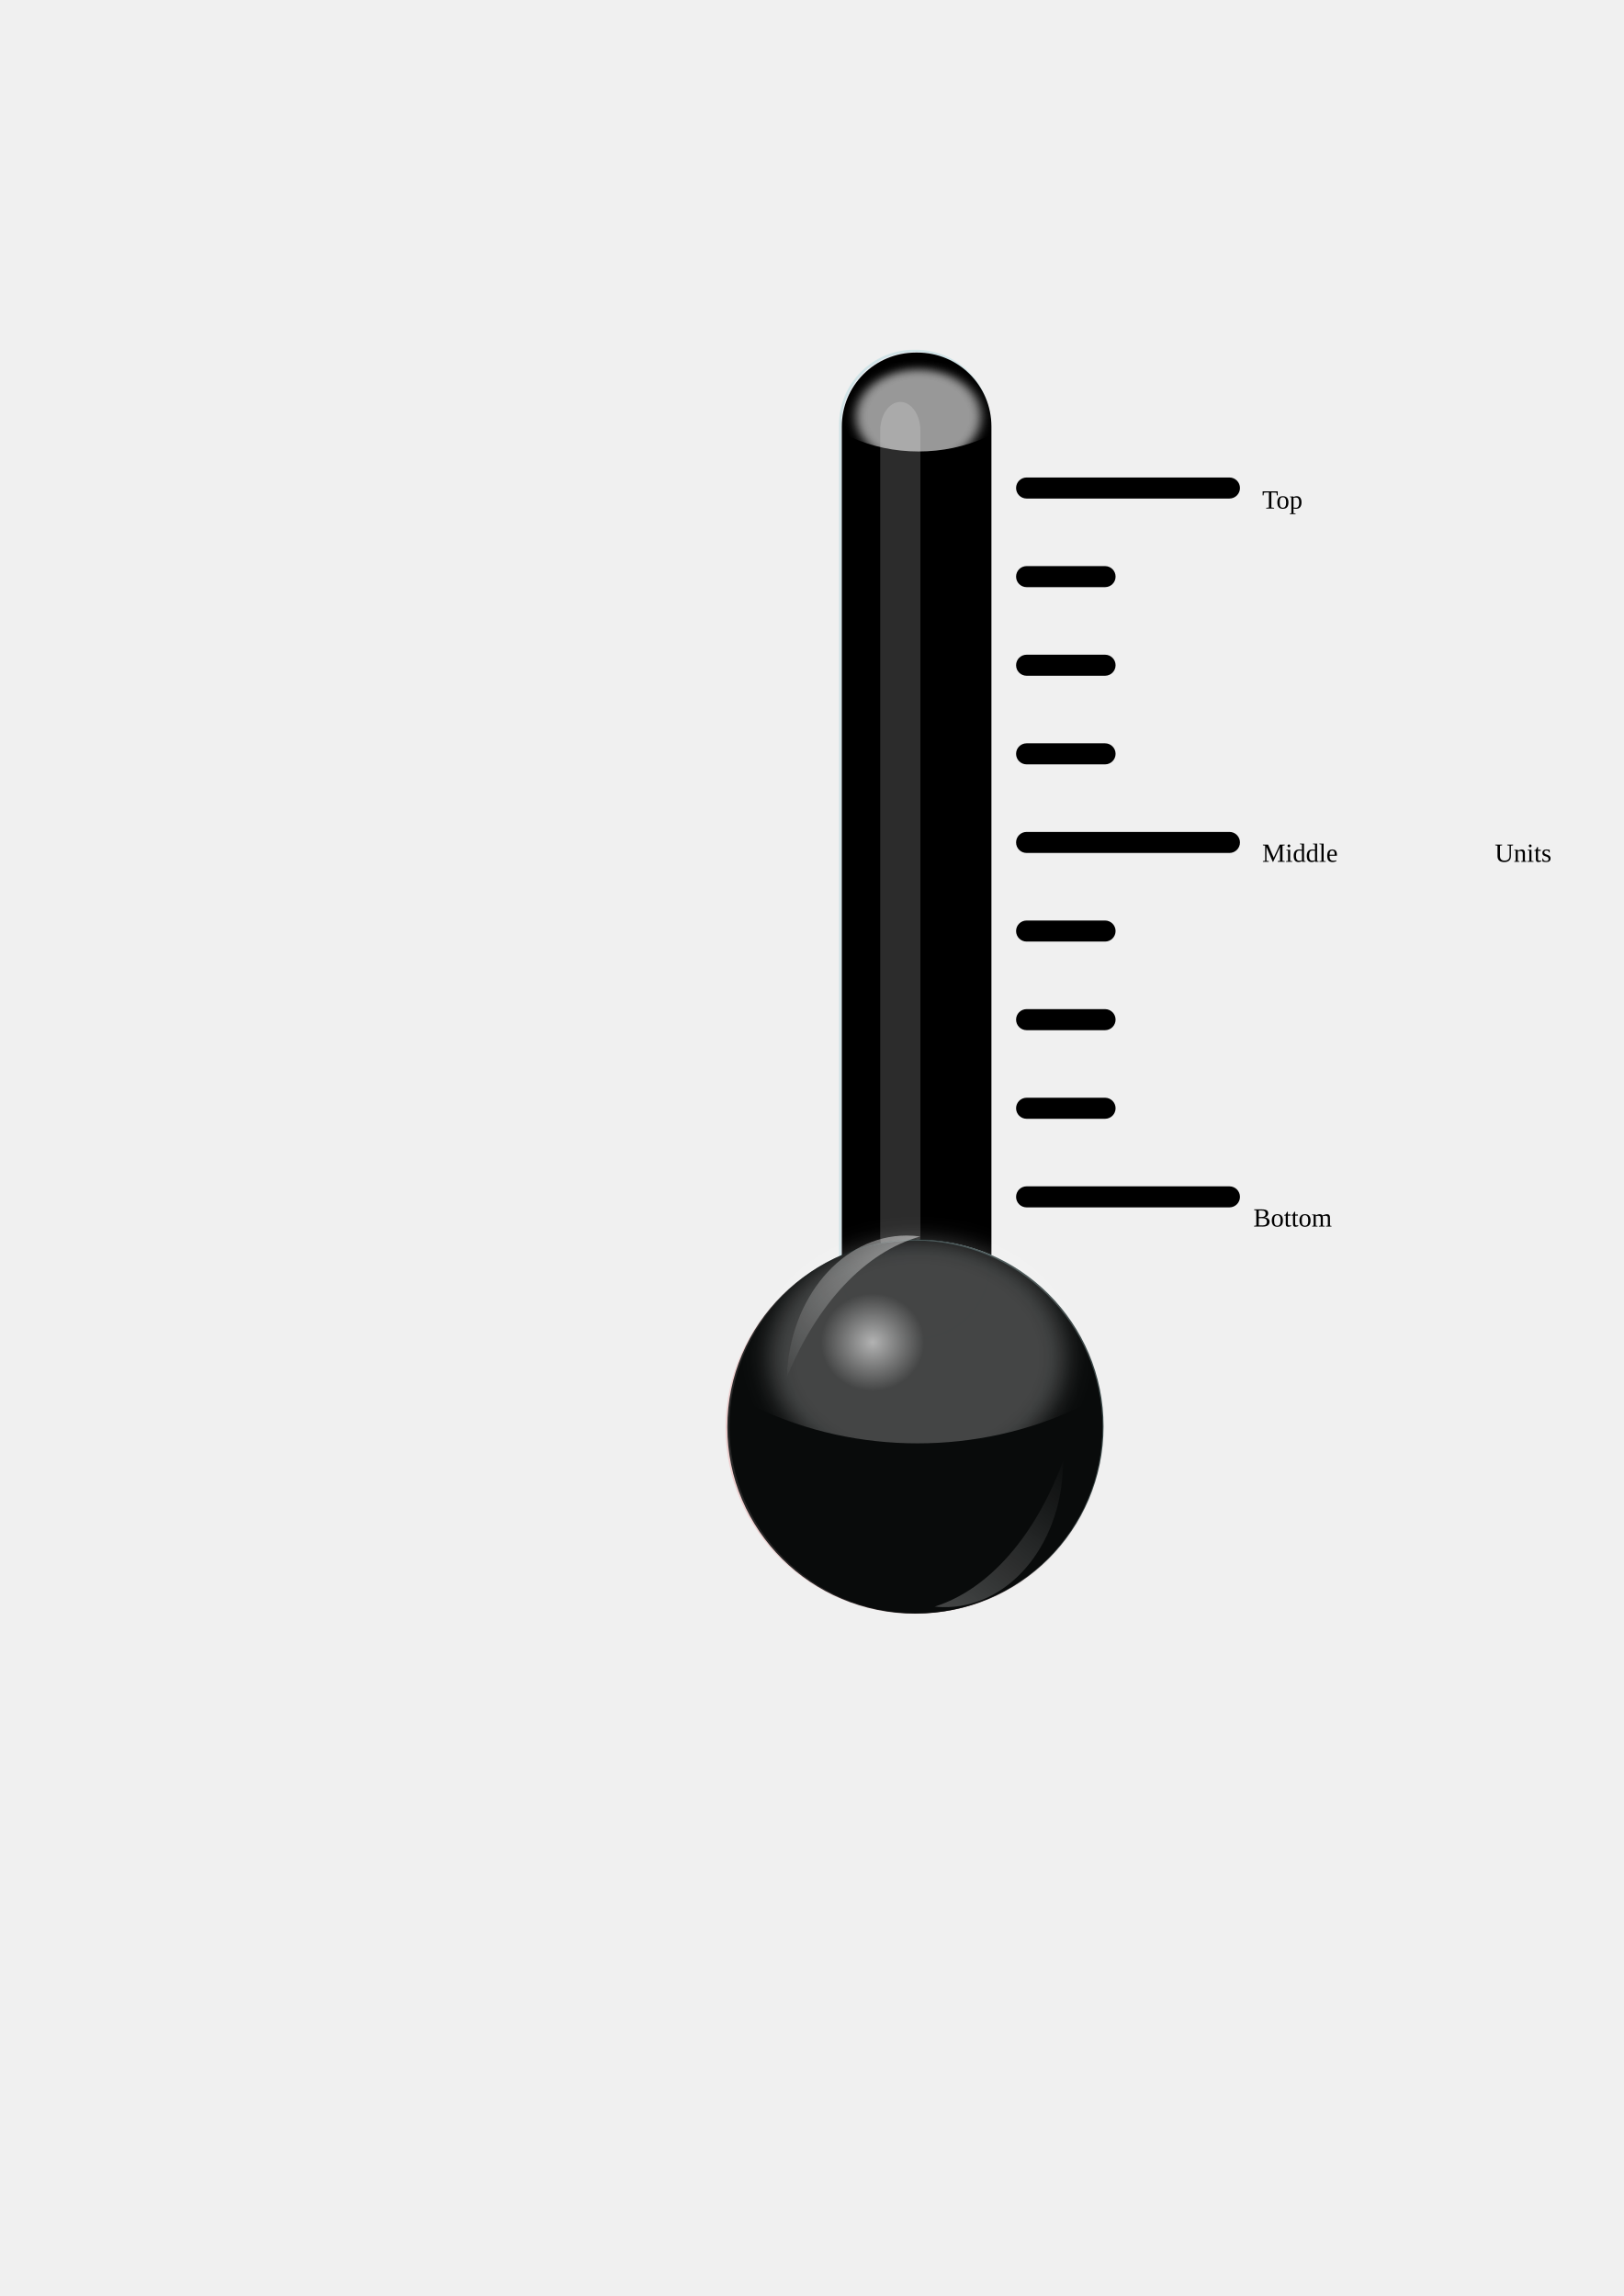
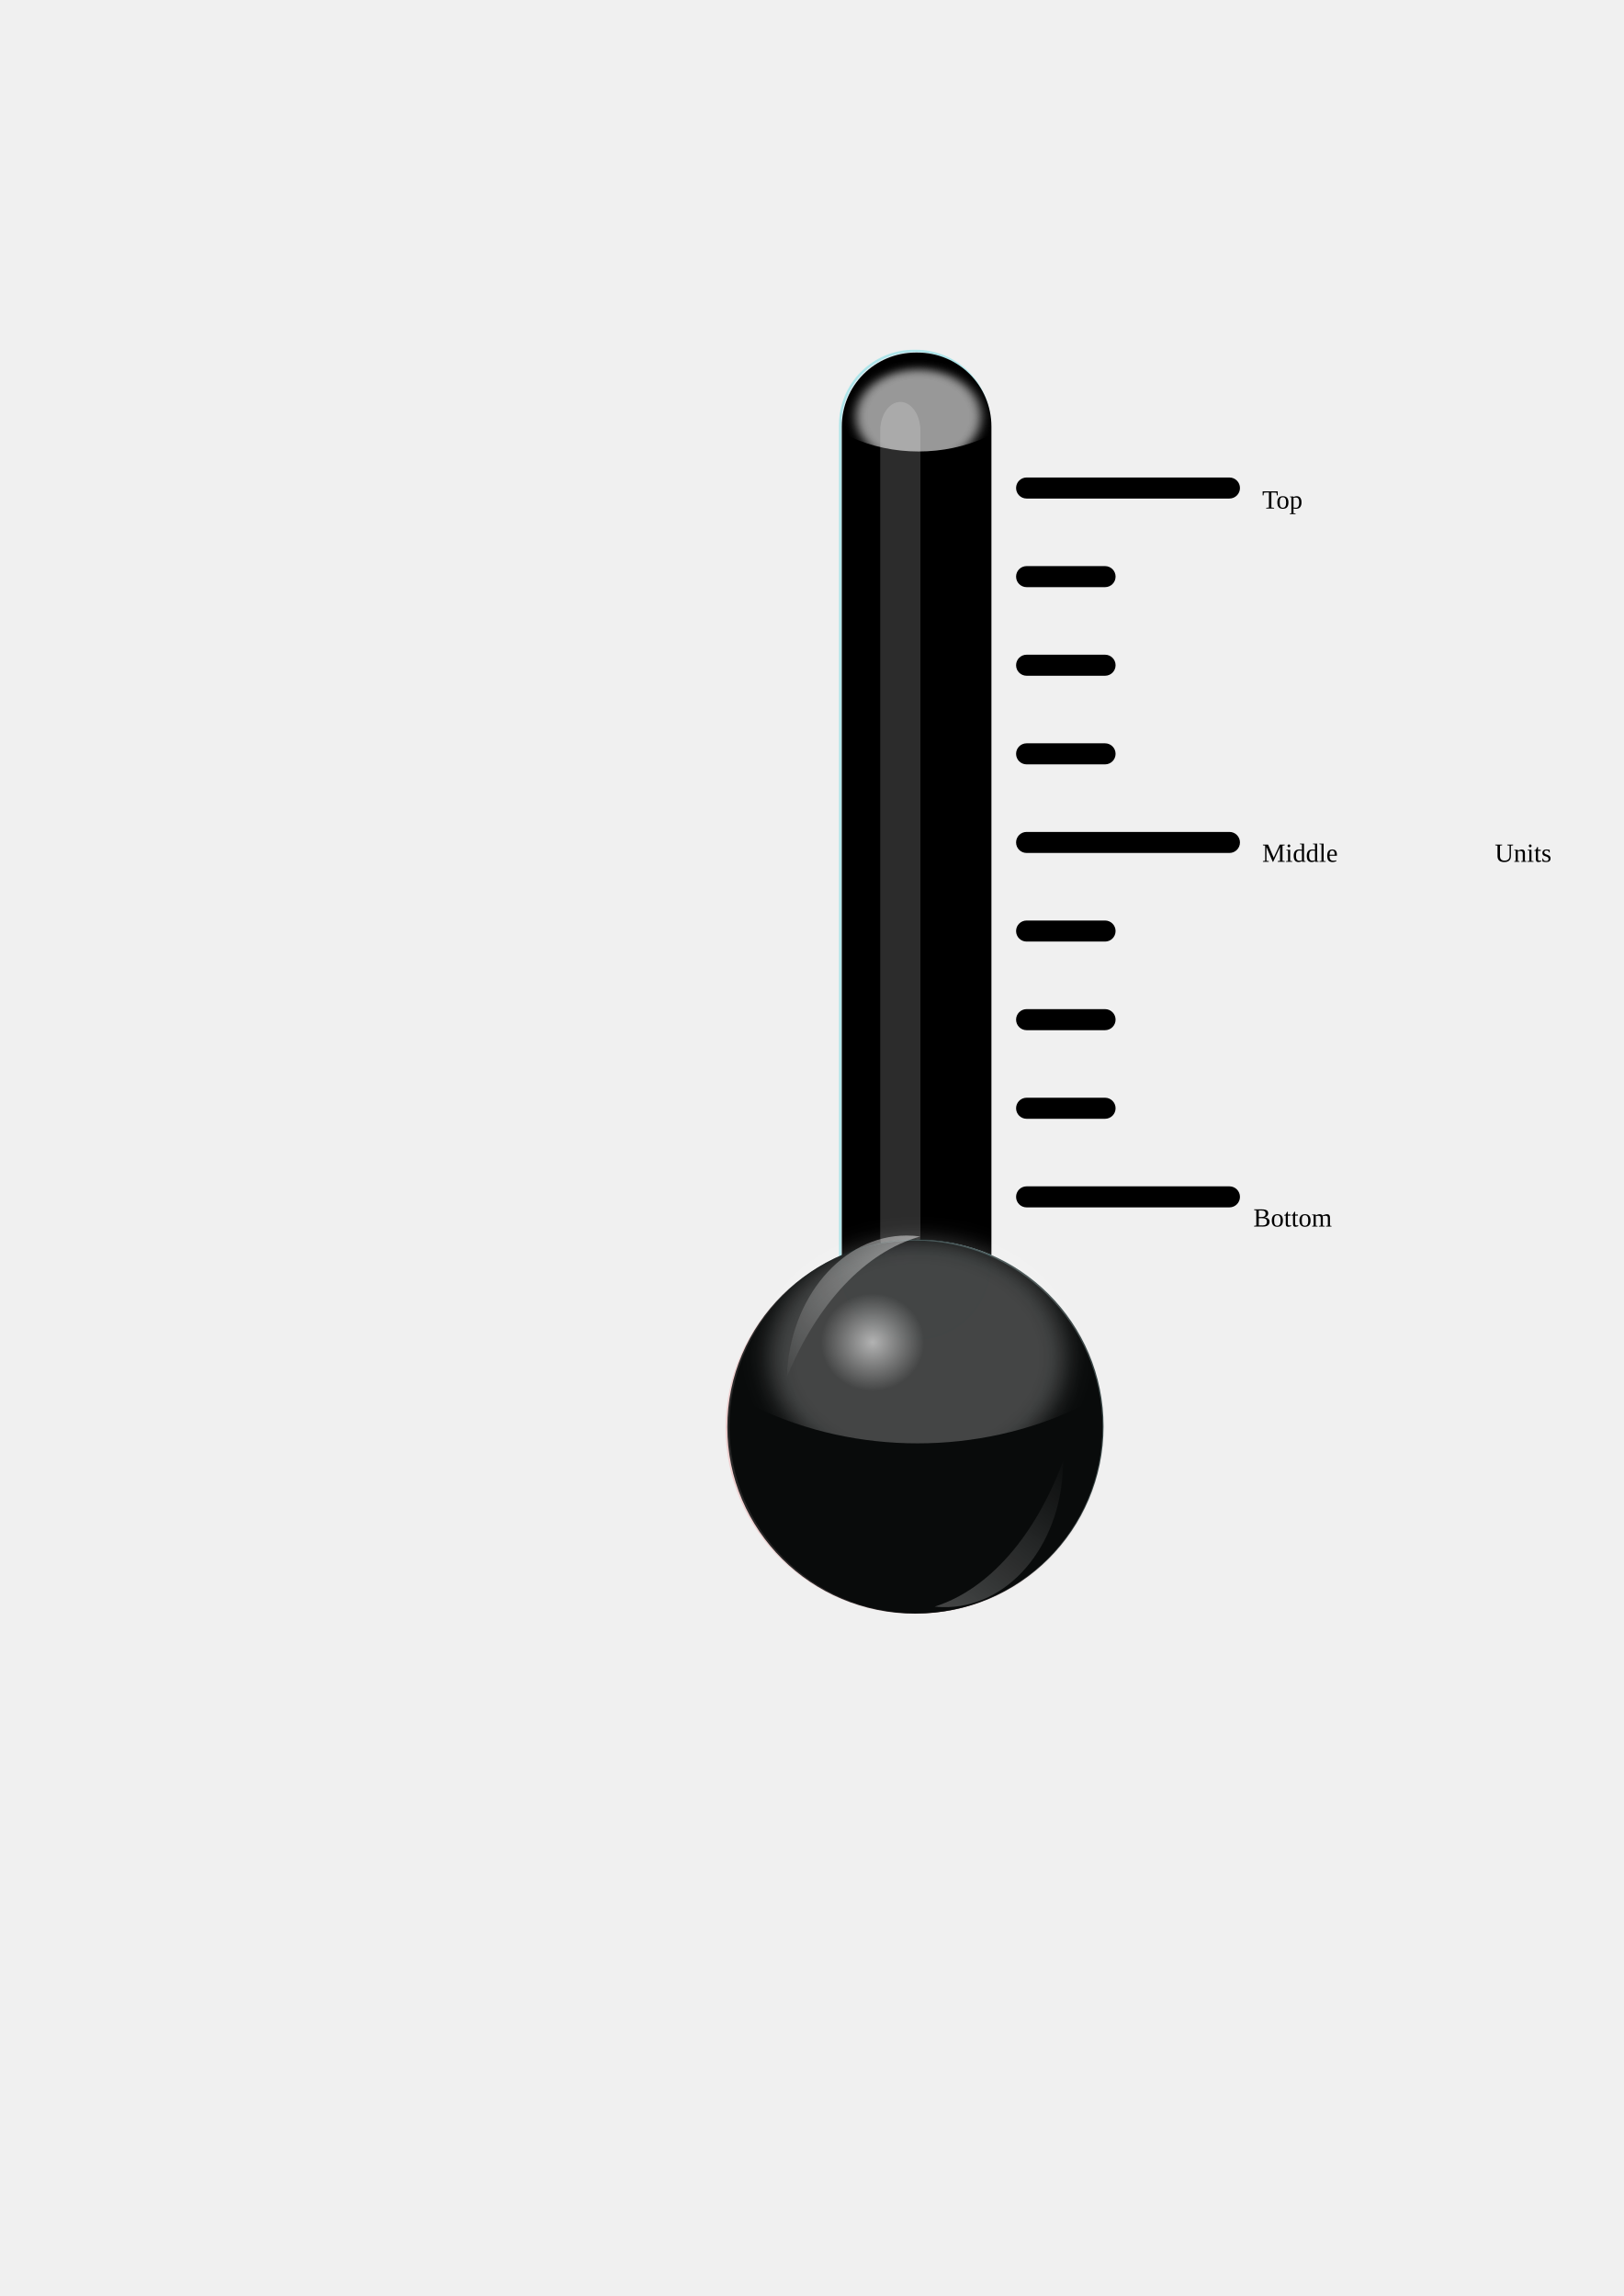
<svg xmlns="http://www.w3.org/2000/svg" xmlns:xlink="http://www.w3.org/1999/xlink" width="744.094" height="1052.362" id="svg2" version="1.1" enable-background="new">
  <defs id="defs4">
    <linearGradient id="linearGradient4265">
      <stop style="stop-color:#ffffff;stop-opacity:1;" offset="0" id="stop4267" />
      <stop style="stop-color:#ffffff;stop-opacity:0;" offset="1" id="stop4269" />
    </linearGradient>
    <linearGradient id="linearGradient4249">
      <stop style="stop-color:#ffffff;stop-opacity:1;" offset="0" id="stop4251" />
      <stop style="stop-color:#ffffff;stop-opacity:0;" offset="1" id="stop4253" />
    </linearGradient>
    <linearGradient id="linearGradient3896">
      <stop style="stop-color:#d80000;stop-opacity:1;" offset="0" id="stop3898" />
      <stop style="stop-color:#d80000;stop-opacity:0;" offset="1" id="stop3900" />
    </linearGradient>
    <linearGradient id="linearGradient3852">
      <stop style="stop-color:#ffffff;stop-opacity:1;" offset="0" id="stop3854" />
      <stop style="stop-color:#ffffff;stop-opacity:0;" offset="1" id="stop3856" />
    </linearGradient>
    <linearGradient id="linearGradient3792">
      <stop style="stop-color:#ffffff;stop-opacity:1;" offset="0" id="stop3794" />
      <stop style="stop-color:#ffffff;stop-opacity:0;" offset="1" id="stop3796" />
    </linearGradient>
    <linearGradient xlink:href="#linearGradient3852" id="linearGradient3858" x1="385.779" y1="388.012" x2="454.35" y2="388.012" gradientUnits="userSpaceOnUse" />
    <radialGradient xlink:href="#linearGradient3792" id="radialGradient3860" gradientUnits="userSpaceOnUse" gradientTransform="matrix(1,0,0,0.9870131,0,8.62178)" cx="413.04" cy="663.881" fx="413.04" fy="663.881" r="85.957" />
    <radialGradient xlink:href="#linearGradient3792-9" id="radialGradient3860-4" gradientUnits="userSpaceOnUse" gradientTransform="matrix(1,0,0,0.9870131,0,8.62178)" cx="413.04" cy="663.881" fx="413.04" fy="663.881" r="85.957" />
    <linearGradient id="linearGradient3792-9">
      <stop style="stop-color:#ffffff;stop-opacity:1;" offset="0" id="stop3794-9" />
      <stop style="stop-color:#ffffff;stop-opacity:0;" offset="1" id="stop3796-5" />
    </linearGradient>
    <radialGradient r="85.957" fy="663.881" fx="413.04" cy="663.881" cx="413.04" gradientTransform="matrix(1,0,0,0.9870131,0,8.62178)" gradientUnits="userSpaceOnUse" id="radialGradient3877" xlink:href="#linearGradient3792-9" />
    <linearGradient xlink:href="#linearGradient3896" id="linearGradient3906" x1="325.985" y1="663.881" x2="500.096" y2="663.881" gradientUnits="userSpaceOnUse" />
    <filter id="filter4005" color-interpolation-filters="sRGB">
      <feColorMatrix id="feColorMatrix4007" values="1 0 0 0 0 0 1 0 0 0 0 0 1 0 0 0 0 0 1 0 " result="result7" />
      <feGaussianBlur id="feGaussianBlur4009" result="result6" stdDeviation="5" />
      <feComposite id="feComposite4011" in2="result7" operator="atop" in="result6" result="result91" />
      <feComposite id="feComposite4013" in2="result91" operator="in" result="fbSourceGraphic" />
      <feColorMatrix result="fbSourceGraphicAlpha" in="fbSourceGraphic" values="0 0 0 -1 0 0 0 0 -1 0 0 0 0 -1 0 0 0 0 1 0" id="feColorMatrix4015" />
      <feGaussianBlur id="feGaussianBlur4017" stdDeviation="5" result="result1" in="fbSourceGraphic" />
      <feComposite id="feComposite4019" in2="result1" operator="arithmetic" k2="2" in="result1" />
    </filter>
    <mask maskUnits="userSpaceOnUse" id="mask4032">
      <path style="fill:#ff0000;fill-opacity:1;stroke:none" id="path4034" d="m 280.159,343.388 a 51.458,51.458 0 1 1 -102.916,0 51.458,51.458 0 1 1 102.916,0 z" />
    </mask>
    <linearGradient xlink:href="#linearGradient3852-3" id="linearGradient3858-8" x1="385.779" y1="388.012" x2="454.35" y2="388.012" gradientUnits="userSpaceOnUse" />
    <linearGradient id="linearGradient3852-3">
      <stop style="stop-color:#ffffff;stop-opacity:1;" offset="0" id="stop3854-5" />
      <stop style="stop-color:#ffffff;stop-opacity:0;" offset="1" id="stop3856-6" />
    </linearGradient>
    <clipPath clipPathUnits="userSpaceOnUse" id="clipPath4202">
      <path style="fill:#ffff00;fill-opacity:0.298;stroke:none" id="path4204" d="m 341.995,313.127 a 170.121,121.89 0 1 1 -340.241,0 170.121,121.89 0 1 1 340.241,0 z" transform="matrix(0.7757732,0,0,1,38.10037,78.04498)" />
    </clipPath>
    <filter id="filter4206" color-interpolation-filters="sRGB">
      <feGaussianBlur id="feGaussianBlur4208" stdDeviation="5" result="result1" />
      <feComposite id="feComposite4210" in2="result1" operator="arithmetic" k2="2" in="result1" />
    </filter>
    <clipPath clipPathUnits="userSpaceOnUse" id="clipPath4202-3">
      <path style="fill:#ffff00;fill-opacity:0.298;stroke:none" id="path4204-2" d="m 341.995,313.127 a 170.121,121.89 0 1 1 -340.241,0 170.121,121.89 0 1 1 340.241,0 z" transform="matrix(0.7757732,0,0,1,38.10037,78.04498)" />
    </clipPath>
    <filter id="filter4206-2" color-interpolation-filters="sRGB">
      <feGaussianBlur id="feGaussianBlur4208-6" stdDeviation="5" result="result1" />
      <feComposite k4="0" k3="0" k1="0" id="feComposite4210-8" in2="result1" operator="arithmetic" k2="2" in="result1" />
    </filter>
    <radialGradient xlink:href="#linearGradient4249" id="radialGradient4255" cx="403.379" cy="616.976" fx="403.379" fy="616.976" r="23.677" gradientTransform="matrix(1,0,0,0.9444444,0,34.27647)" gradientUnits="userSpaceOnUse" />
    <linearGradient xlink:href="#linearGradient4265" id="linearGradient4271" x1="423.74" y1="556.603" x2="362.975" y2="638.155" gradientUnits="userSpaceOnUse" spreadMethod="pad" gradientTransform="matrix(0.9207458,0,0,1,28.57923,0)" />
    <linearGradient xlink:href="#linearGradient4265-6" id="linearGradient4271-9" x1="423.74" y1="556.603" x2="362.975" y2="638.155" gradientUnits="userSpaceOnUse" spreadMethod="pad" gradientTransform="matrix(0.9207458,0,0,1,28.57923,0)" />
    <linearGradient id="linearGradient4265-6">
      <stop style="stop-color:#ffffff;stop-opacity:1;" offset="0" id="stop4267-1" />
      <stop style="stop-color:#ffffff;stop-opacity:0;" offset="1" id="stop4269-8" />
    </linearGradient>
    <linearGradient y2="638.155" x2="362.975" y1="556.603" x1="423.74" spreadMethod="pad" gradientTransform="matrix(-0.9201487,0.03315356,-0.03600728,-0.9993515,841.655,1288.602)" gradientUnits="userSpaceOnUse" id="linearGradient4288" xlink:href="#linearGradient4265-6" />
-     <filter id="filter4369">
-       <feBlend mode="multiply" in2="BackgroundImage" id="feBlend4371" />
-     </filter>
  </defs>
  <g id="layer1" style="display:inline" />
  <g id="NeckLiquid" style="opacity:0.75;display:inline">
    <path data-style="fill:%%colour%%;fill-rule:evenodd;stroke:none;display:inline" data-d="m 393.28125,%%boxPosition%% c -4.19808,0 -7.5625,0.28522 -7.5625,0.64112 l 0,%%neckPosition%% c 10.74167,-0.41082 22.63806,-0.63847 35.1875,-0.63847 11.83467,0 23.12028,0.20453 33.375,0.57224 l 0,-%%neckPosition%% c 0,-0.3559 -3.36442,-0.64112 -7.5625,-0.64112 l -53.4375,0 z" id="rect2987" />
  </g>
  <g id="LiquidTop" style="display:inline">
    <path data-style="fill:%%darkColour%%;fill-opacity:1;stroke:none" data-transform="matrix(1.1419806,0,0,0.70069527,-56.601976,%%liquidY%%)" id="path4041" d="m447.873,286.689 a 30.494,14.77 0 1 1 -60.987,0 30.494,14.77 0 1 1 60.987,0 z" />
  </g>
  <g id="layer9" style="display:inline;filter:url(#filter4369)">
    <rect ry="33.943" style="opacity:0.468;fill:#00b7f4;fill-opacity:0.219;fill-rule:evenodd;stroke:#00cad8;stroke-width:1;stroke-miterlimit:4;stroke-opacity:0.548;stroke-dasharray:none;display:inline" id="rect2987-7-5" width="68.571" height="452.857" x="384.982" y="160.79" />
  </g>
  <g id="layer6" style="display:inline">
    <path data-style="opacity:0.35864982;fill:url(#linearGradient3858);fill-opacity:1;fill-rule:evenodd;stroke:%%veryDarkColour%%;stroke-width:6;stroke-miterlimit:4;stroke-opacity:0.54807691;stroke-dasharray:none;display:inline" d="m 419.719,161.594 c -18.804,0 -33.938,15.133 -33.938,33.938 l 0,380.062 c 10.621,-4.715 22.381,-7.344 34.75,-7.344 12.005,0 23.44,2.481 33.812,6.938 l 0,-379.656 c 0,-18.804 -15.133,-33.938 -33.938,-33.938 l -0.688,0 z" id="NeckGlass" />
  </g>
  <g id="layer7" style="opacity:0.585;display:inline">
    <rect style="fill:#ffffff;fill-opacity:0.298;stroke:none" id="rect4187" width="18.415" height="395.486" x="403.379" y="184.221" ry="13.213" />
  </g>
  <g id="BowlLiquid" style="opacity:0.75;display:inline">
    <path data-style="fill:%%colour%%;fill-rule:evenodd;stroke:none" id="path2985" d="m 505.714,653.791 a 85.714,85.714 0 1 1 -171.429,0 85.714,85.714 0 1 1 171.429,0 z" />
  </g>
  <g id="layer10" style="opacity:0.681;display:inline">
    <path transform="translate(0.03984343,-0.0380411)" style="fill:#00ffff;fill-opacity:0.082;fill-rule:evenodd;stroke:none" id="path2985-2" d="m 505.714,653.791 a 85.714,85.714 0 1 1 -171.429,0 85.714,85.714 0 1 1 171.429,0 z" />
  </g>
  <g id="layer3" style="opacity:0.837;display:inline">
    <path style="opacity:0.173;fill:url(#radialGradient3877);fill-opacity:1;stroke:url(#linearGradient3906);stroke-width:2.197;stroke-miterlimit:4;stroke-opacity:1;stroke-dasharray:none" id="path3022-1" d="m 498.997,663.881 a 85.957,84.841 0 1 1 -171.914,0 85.957,84.841 0 1 1 171.914,0 z" transform="matrix(0.9999348,0,0,0.9919918,6.569401,-4.085483)" />
    <path data-style="opacity:0.42194094;fill:url(#radialGradient3860);fill-opacity:1;stroke:%%colour%%;stroke-width:6;stroke-miterlimit:4;stroke-dasharray:none;display:inline" id="BowlGlass" d="m 498.997,663.881 a 85.957,84.841 0 1 1 -171.914,0 85.957,84.841 0 1 1 171.914,0 z" transform="matrix(0.9998664,0,0,1.007807,6.287843,-14.9729)" />
  </g>
  <g id="layer2" style="display:inline">
    <path style="opacity:0.181;fill:#ffffff;stroke:none;display:none" id="path3910" d="m 421.192,614.971 a 38.117,44.787 0 1 1 -76.234,0 38.117,44.787 0 1 1 76.234,0 z" transform="translate(31.44643,-4.76461)" />
    <rect style="opacity:0.181;fill:#ffffff;stroke:none;display:none" id="rect3908" width="20.964" height="386.886" x="402.133" y="198.544" ry="10.482" />
    <path style="opacity:0.506;fill:url(#linearGradient4271);fill-opacity:1;stroke:none" d="m 415.475,566.304 c -29.578,0 -53.697,28.769 -54.873,64.781 13.843,-33.365 35.717,-57.243 61.126,-64.344 -2.053,-0.286 -4.138,-0.438 -6.252,-0.438 z" id="path4178" />
  </g>
  <g id="layer14" style="opacity:0.511;display:inline">
    <path style="opacity:0.506;fill:url(#linearGradient4288);fill-opacity:1;stroke:none;display:inline" d="m 434.619,736.597 c 29.559,-1.065 52.626,-30.683 52.505,-66.715 -12.633,33.842 -33.633,58.492 -58.769,66.503 2.061,0.212 4.151,0.288 6.264,0.212 z" id="path4178-0" />
  </g>
  <g id="layer11" style="opacity:0.4;display:inline">
    <path style="fill:#ffffff;fill-opacity:0.298;stroke:none;filter:url(#filter4206)" id="path4194" d="m 232.381,473.602 a 60.945,53.492 0 1 1 -121.89,0 60.945,53.492 0 1 1 121.89,0 z" transform="matrix(1.115108,0,0,1,229.3088,148.1978)" clip-path="url(#clipPath4202)" />
  </g>
  <g id="layer12" style="display:inline">
    <path style="fill:#ffffff;fill-opacity:0.298;stroke:none;filter:url(#filter4206-2)" id="path4194-6" d="m 232.381,473.602 a 60.945,53.492 0 1 1 -121.89,0 60.945,53.492 0 1 1 121.89,0 z" transform="matrix(0.470676,0,0,0.4039094,340.226,-0.4149504)" clip-path="url(#clipPath4202-3)" />
  </g>
  <g id="layer13" style="display:inline">
    <path style="opacity:0.586;fill:url(#radialGradient4255);fill-opacity:1;stroke:none" id="path4247" d="m 427.055,616.976 a 23.677,22.361 0 1 1 -47.353,0 23.677,22.361 0 1 1 47.353,0 z" transform="translate(-3.50764,-1.75382)" />
  </g>
  <g id="Ticks" style="display:inline">
    <rect data-style="opacity:0.46835447;fill:%%tickColour%%;fill-opacity:0.29807691;stroke:none" id="rect4376" width="102.598" height="9.646" x="465.639" y="543.754" ry="4.823" />
    <rect data-style="opacity:0.46835447;fill:%%tickColour%%;fill-opacity:0.29807691;stroke:none" id="rect4376-3" width="102.598" height="9.646" x="465.639" y="381.307" ry="4.823" />
    <rect data-style="opacity:0.46835447;fill:%%tickColour%%;fill-opacity:0.29807691;stroke:none" id="rect4376-4" width="102.598" height="9.646" x="465.639" y="218.859" ry="4.823" />
    <rect data-style="opacity:0.46835447;fill:%%tickColour%%;fill-opacity:0.29807691;stroke:none" id="rect4376-40" width="45.599" height="9.646" x="465.639" y="503.143" ry="4.823" />
    <rect data-style="opacity:0.46835447;fill:%%tickColour%%;fill-opacity:0.29807691;stroke:none" id="rect4376-40-3" width="45.599" height="9.646" x="465.639" y="462.531" ry="4.823" />
    <rect data-style="opacity:0.46835447;fill:%%tickColour%%;fill-opacity:0.29807691;stroke:none" id="rect4376-40-9" width="45.599" height="9.646" x="465.639" y="421.919" ry="4.823" />
    <rect data-style="opacity:0.46835447;fill:%%tickColour%%;fill-opacity:0.29807691;stroke:none" id="rect4376-40-2" width="45.599" height="9.646" x="465.639" y="340.695" ry="4.823" />
    <rect data-style="opacity:0.46835447;fill:%%tickColour%%;fill-opacity:0.29807691;stroke:none" id="rect4376-40-5" width="45.599" height="9.646" x="465.639" y="300.083" ry="4.823" />
    <rect data-style="opacity:0.46835447;fill :%%tickColour%%;fill-opacity:0.29807691;stroke:none" id="rect4376-40-7" width="45.599" height="9.646" x="465.639" y="259.471" ry="4.823" />
  </g>
  <g id="layer16" style="display:inline">
    <text xml:space="preserve" data-style="font-size:40px;font-style:normal;font-weight:normal;line-height:125%;letter-spacing:0px;word-spacing:0px;fill:%%textColour%%;fill-opacity:1;stroke:none;font-family:Sans-serif" x="574.376" y="562.17" id="BottomText">
      <tspan id="tspan4406" x="574.376" y="562.17">Bottom</tspan>
    </text>
    <text xml:space="preserve" data-style="font-size:40px;font-style:normal;font-weight:normal;line-height:125%;letter-spacing:0px;word-spacing:0px;fill:%%textColour%%;fill-opacity:1;stroke:none;font-family:Sans-serif" x="578.419" y="233.082" id="TopText">
      <tspan id="tspan4410" x="578.419" y="233.082">Top</tspan>
    </text>
    <text xml:space="preserve" data-style="font-size:40px;font-style:normal;font-weight:normal;line-height:125%;letter-spacing:0px;word-spacing:0px;fill:%%textColour%%;fill-opacity:1;stroke:none;font-family:Sans-serif" x="578.419" y="233.082" id="MiddleText">
      <tspan id="tspan4410" x="578.419" y="395.0">Middle</tspan>
    </text>
    <text xml:space="preserve" data-style="font-size:40px;font-style:italic;font-weight:normal;line-height:125%;letter-spacing:0px;word-spacing:0px;fill:%%textColour%%;fill-opacity:1;stroke:none;font-family:Sans-serif" x="578.419" y="233.082" id="UnitsText">
      <tspan id="tspan4410" x="685" y="395.0">Units</tspan>
    </text>
  </g>
</svg>
